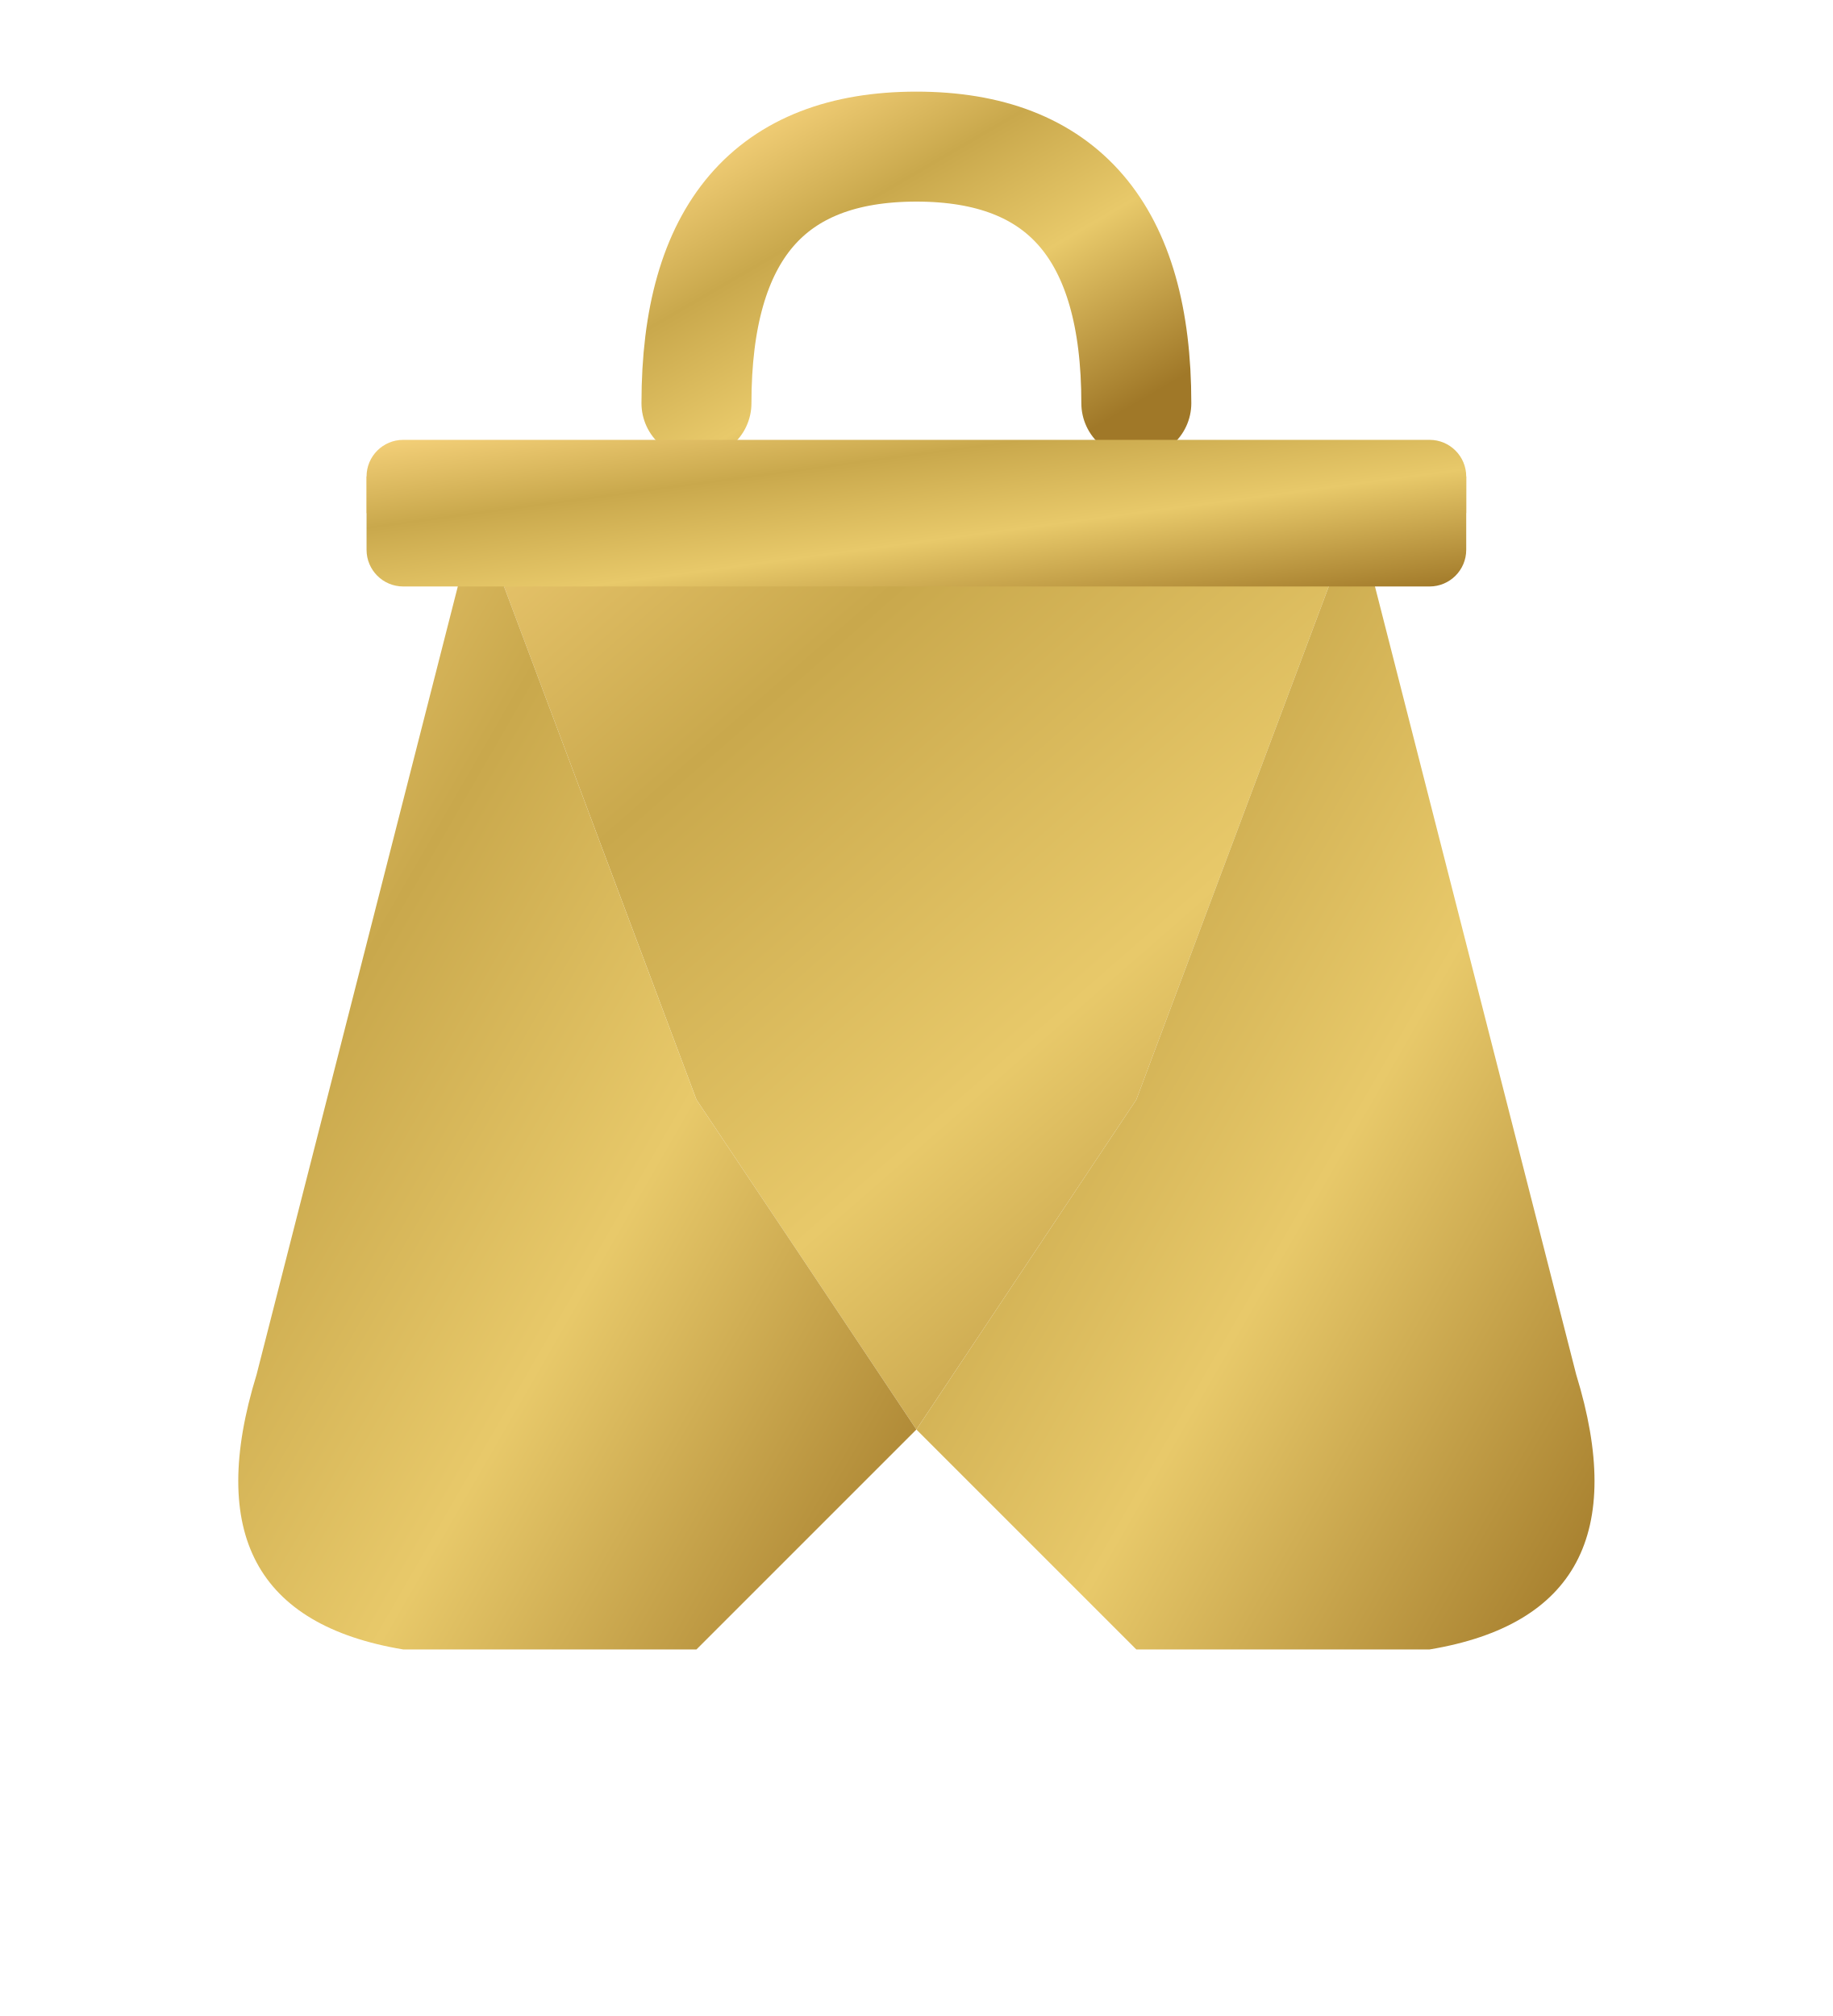
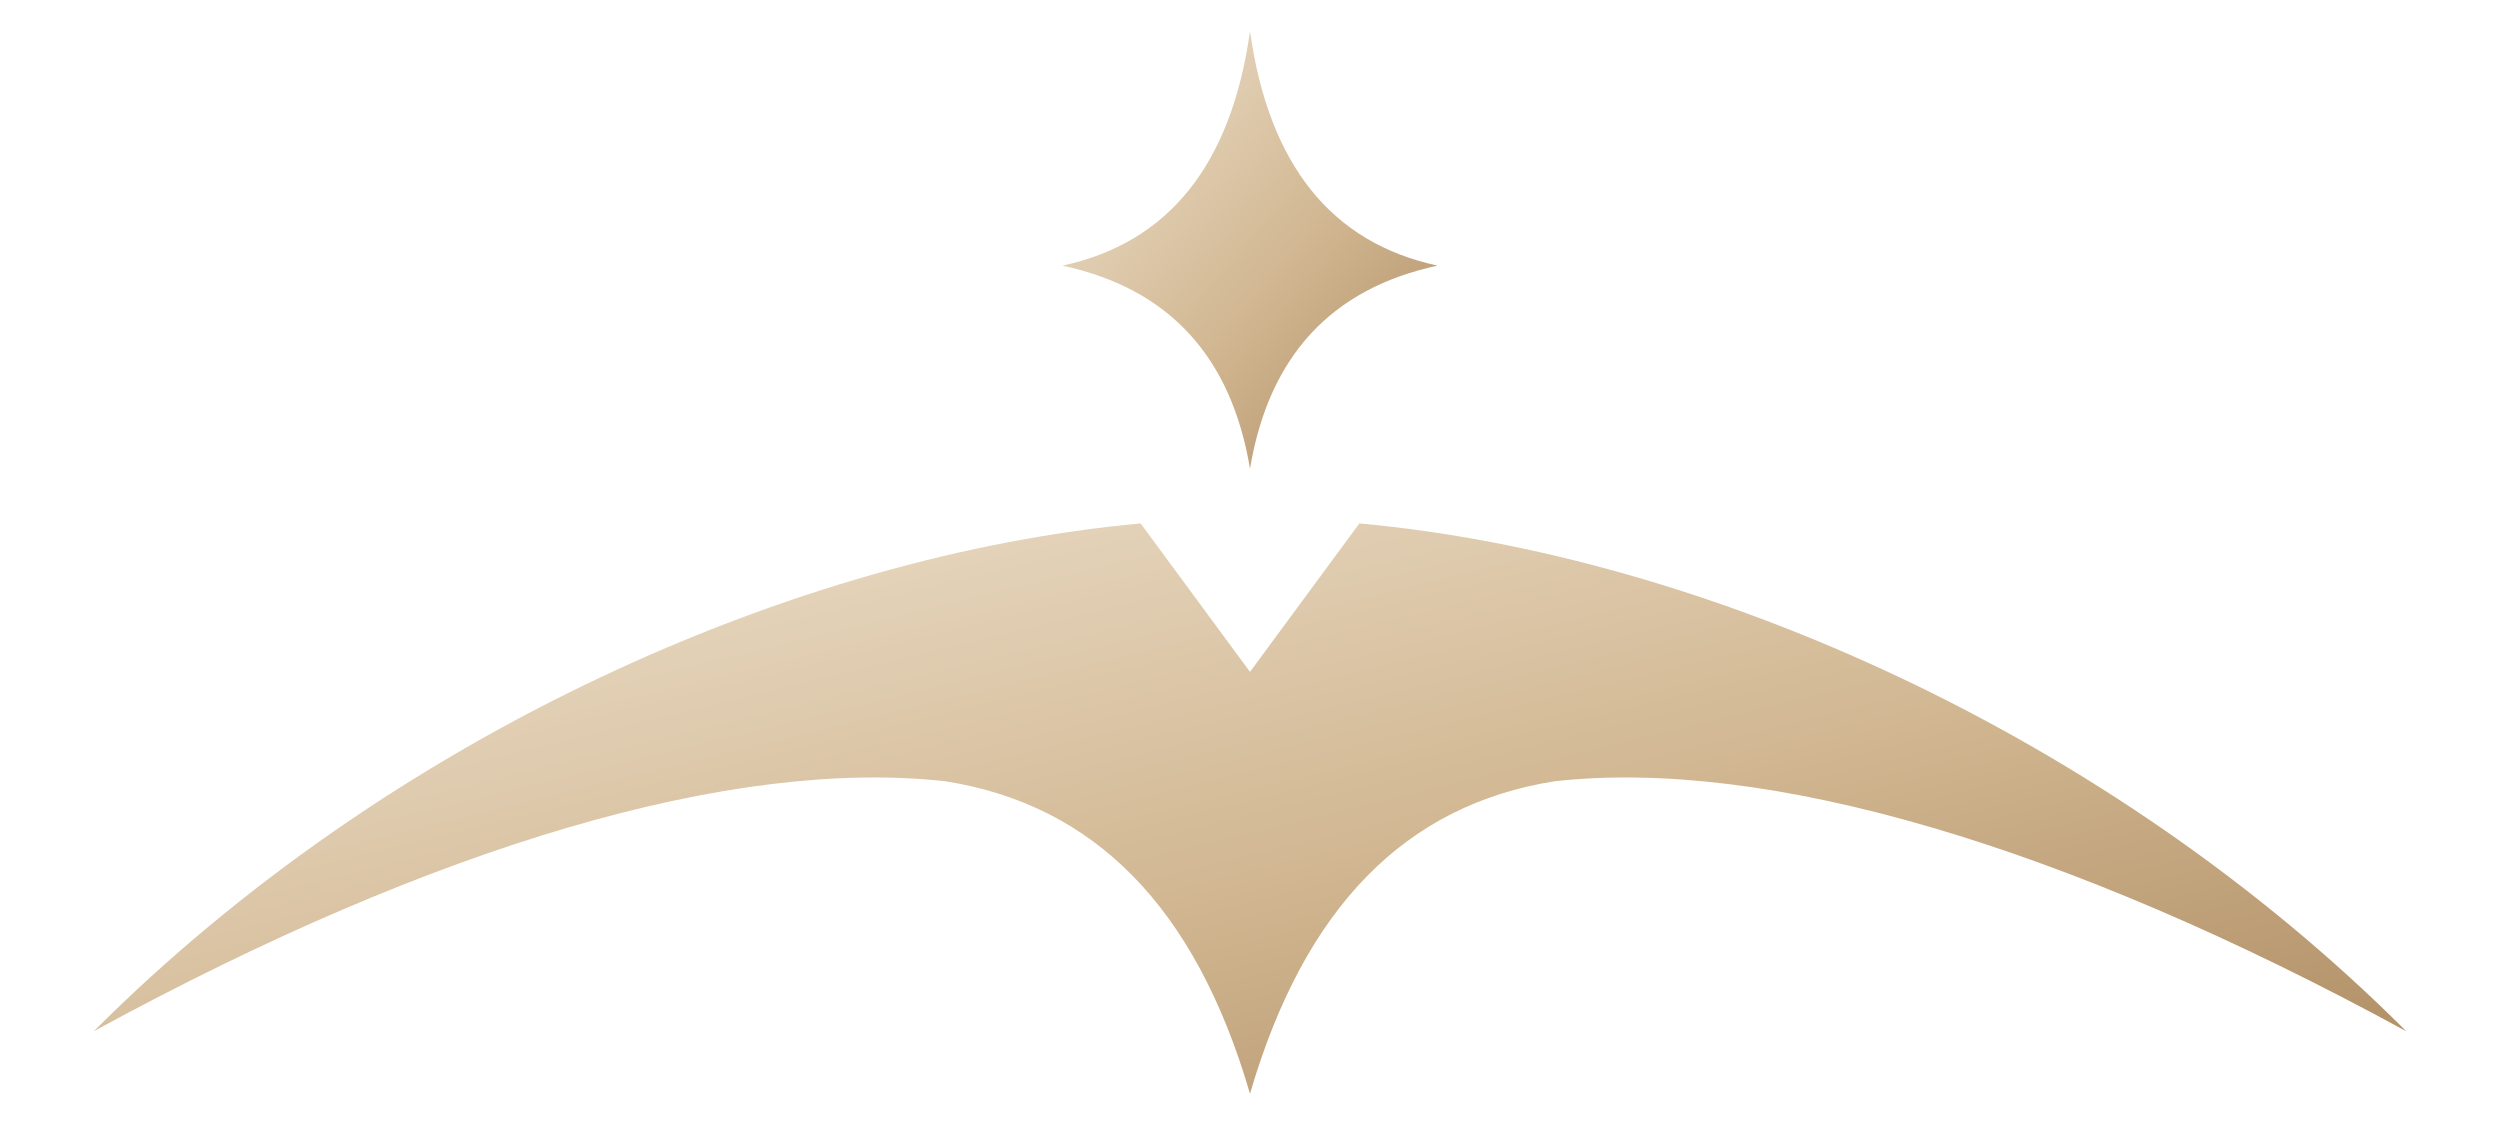
- <svg xmlns="http://www.w3.org/2000/svg" viewBox="0 0 100 110" fill="none">
+ <svg xmlns="http://www.w3.org/2000/svg" viewBox="0 0 160 72" width="160" height="72" role="img" aria-label="Vendora">
  <defs>
-     <linearGradient id="goldGrad" x1="0%" y1="0%" x2="100%" y2="100%">
-       <stop offset="0%" style="stop-color:#F5D17A;stop-opacity:1" />
-       <stop offset="30%" style="stop-color:#C9A84C;stop-opacity:1" />
-       <stop offset="60%" style="stop-color:#E8C96A;stop-opacity:1" />
-       <stop offset="100%" style="stop-color:#A07828;stop-opacity:1" />
+     <linearGradient id="vdr-gold" x1="0" y1="0" x2="1" y2="1">
+       <stop offset="0" stop-color="#EFE3D1" />
+       <stop offset="0.55" stop-color="#D2B893" />
+       <stop offset="1" stop-color="#AE8C62" />
    </linearGradient>
  </defs>
-   <path d="M38 22 Q38 8 50 8 Q62 8 62 22" stroke="url(#goldGrad)" stroke-width="6" fill="none" stroke-linecap="round" />
-   <path d="     M20 26 L80 26 L80 28     L74 28 L74 28     L62 60 L50 78 L38 60     L26 28 L20 28 Z   " fill="url(#goldGrad)" />
-   <path d="M20 26 L26 28 L14 75 Q10 88 22 90 L38 90 L50 78 L38 60 L26 28 Z" fill="url(#goldGrad)" />
-   <path d="M80 26 L74 28 L86 75 Q90 88 78 90 L62 90 L50 78 L62 60 L74 28 Z" fill="url(#goldGrad)" />
-   <rect x="20" y="24" width="60" height="8" rx="2" fill="url(#goldGrad)" />
+   <path fill="url(#vdr-gold)" d="M80 2 Q81.8 14.8 92 17 Q81.8 19.2 80 30 Q78.2 19.2 68 17 Q78.2 14.8 80 2 Z" />
+   <path fill="url(#vdr-gold)" d="M6 66 C 25 47, 51 35.5, 73 33.5 L 80 43 L 87 33.5 C 109 35.5, 135 47, 154 66 C 132 54, 113 48.5, 99.5 50 C 90 51.5, 83.5 58, 80 70 C 76.5 58, 70 51.5, 60.5 50 C 47 48.5, 28 54, 6 66 Z" />
</svg>
